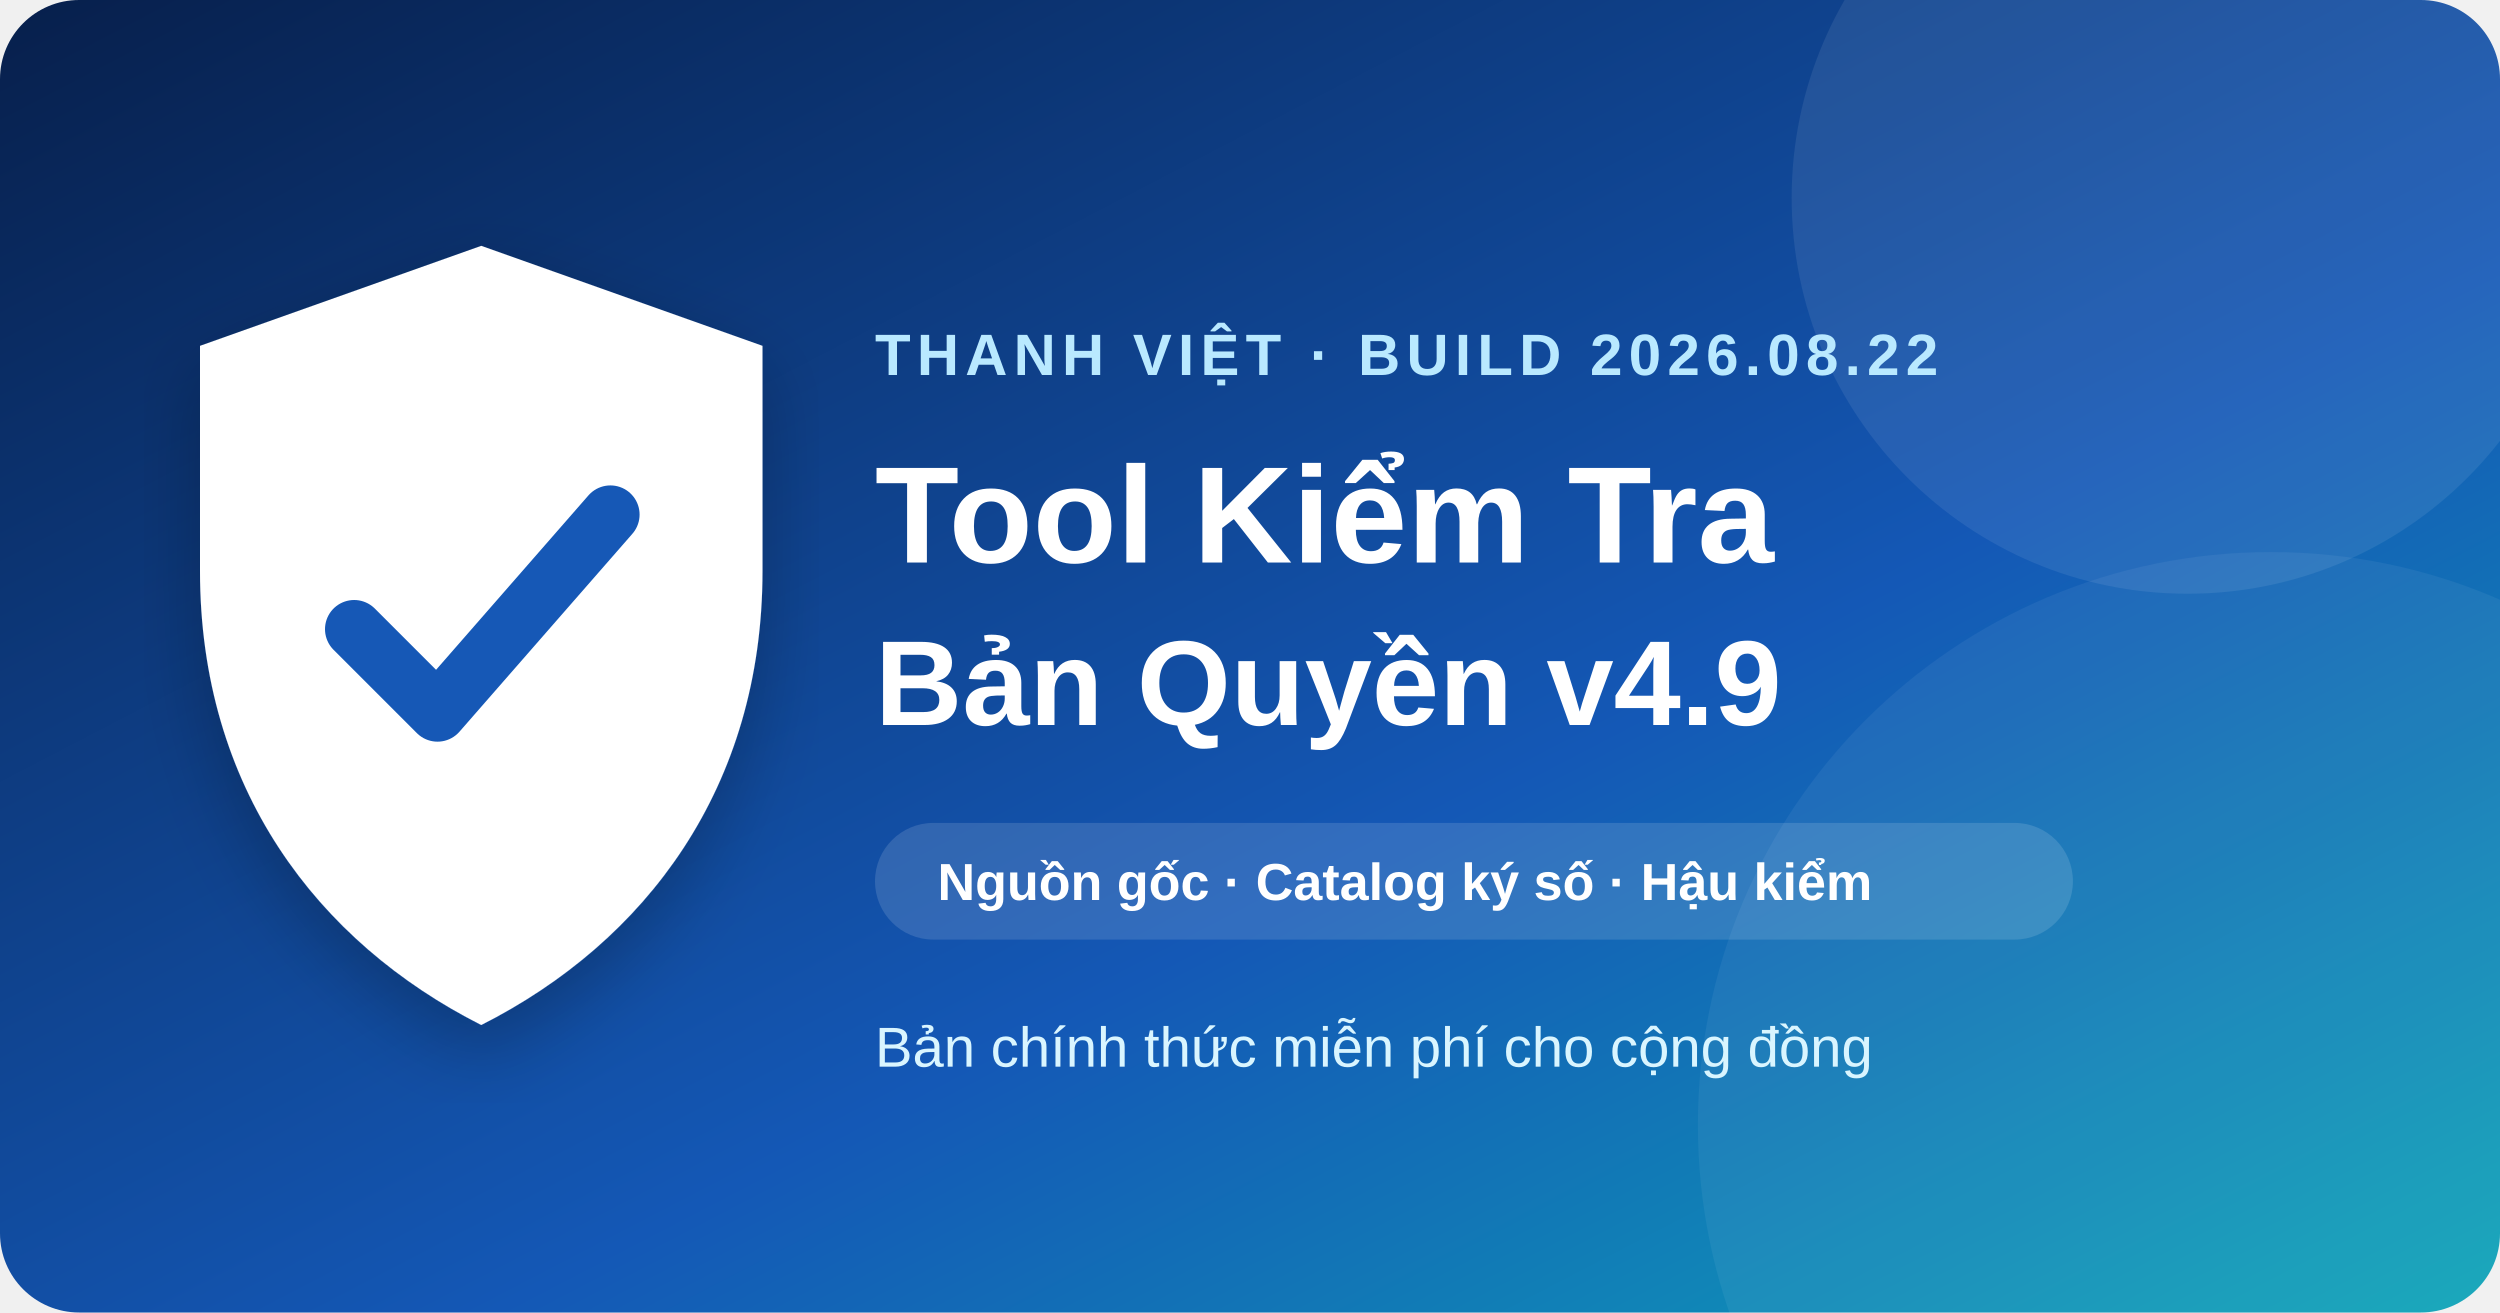
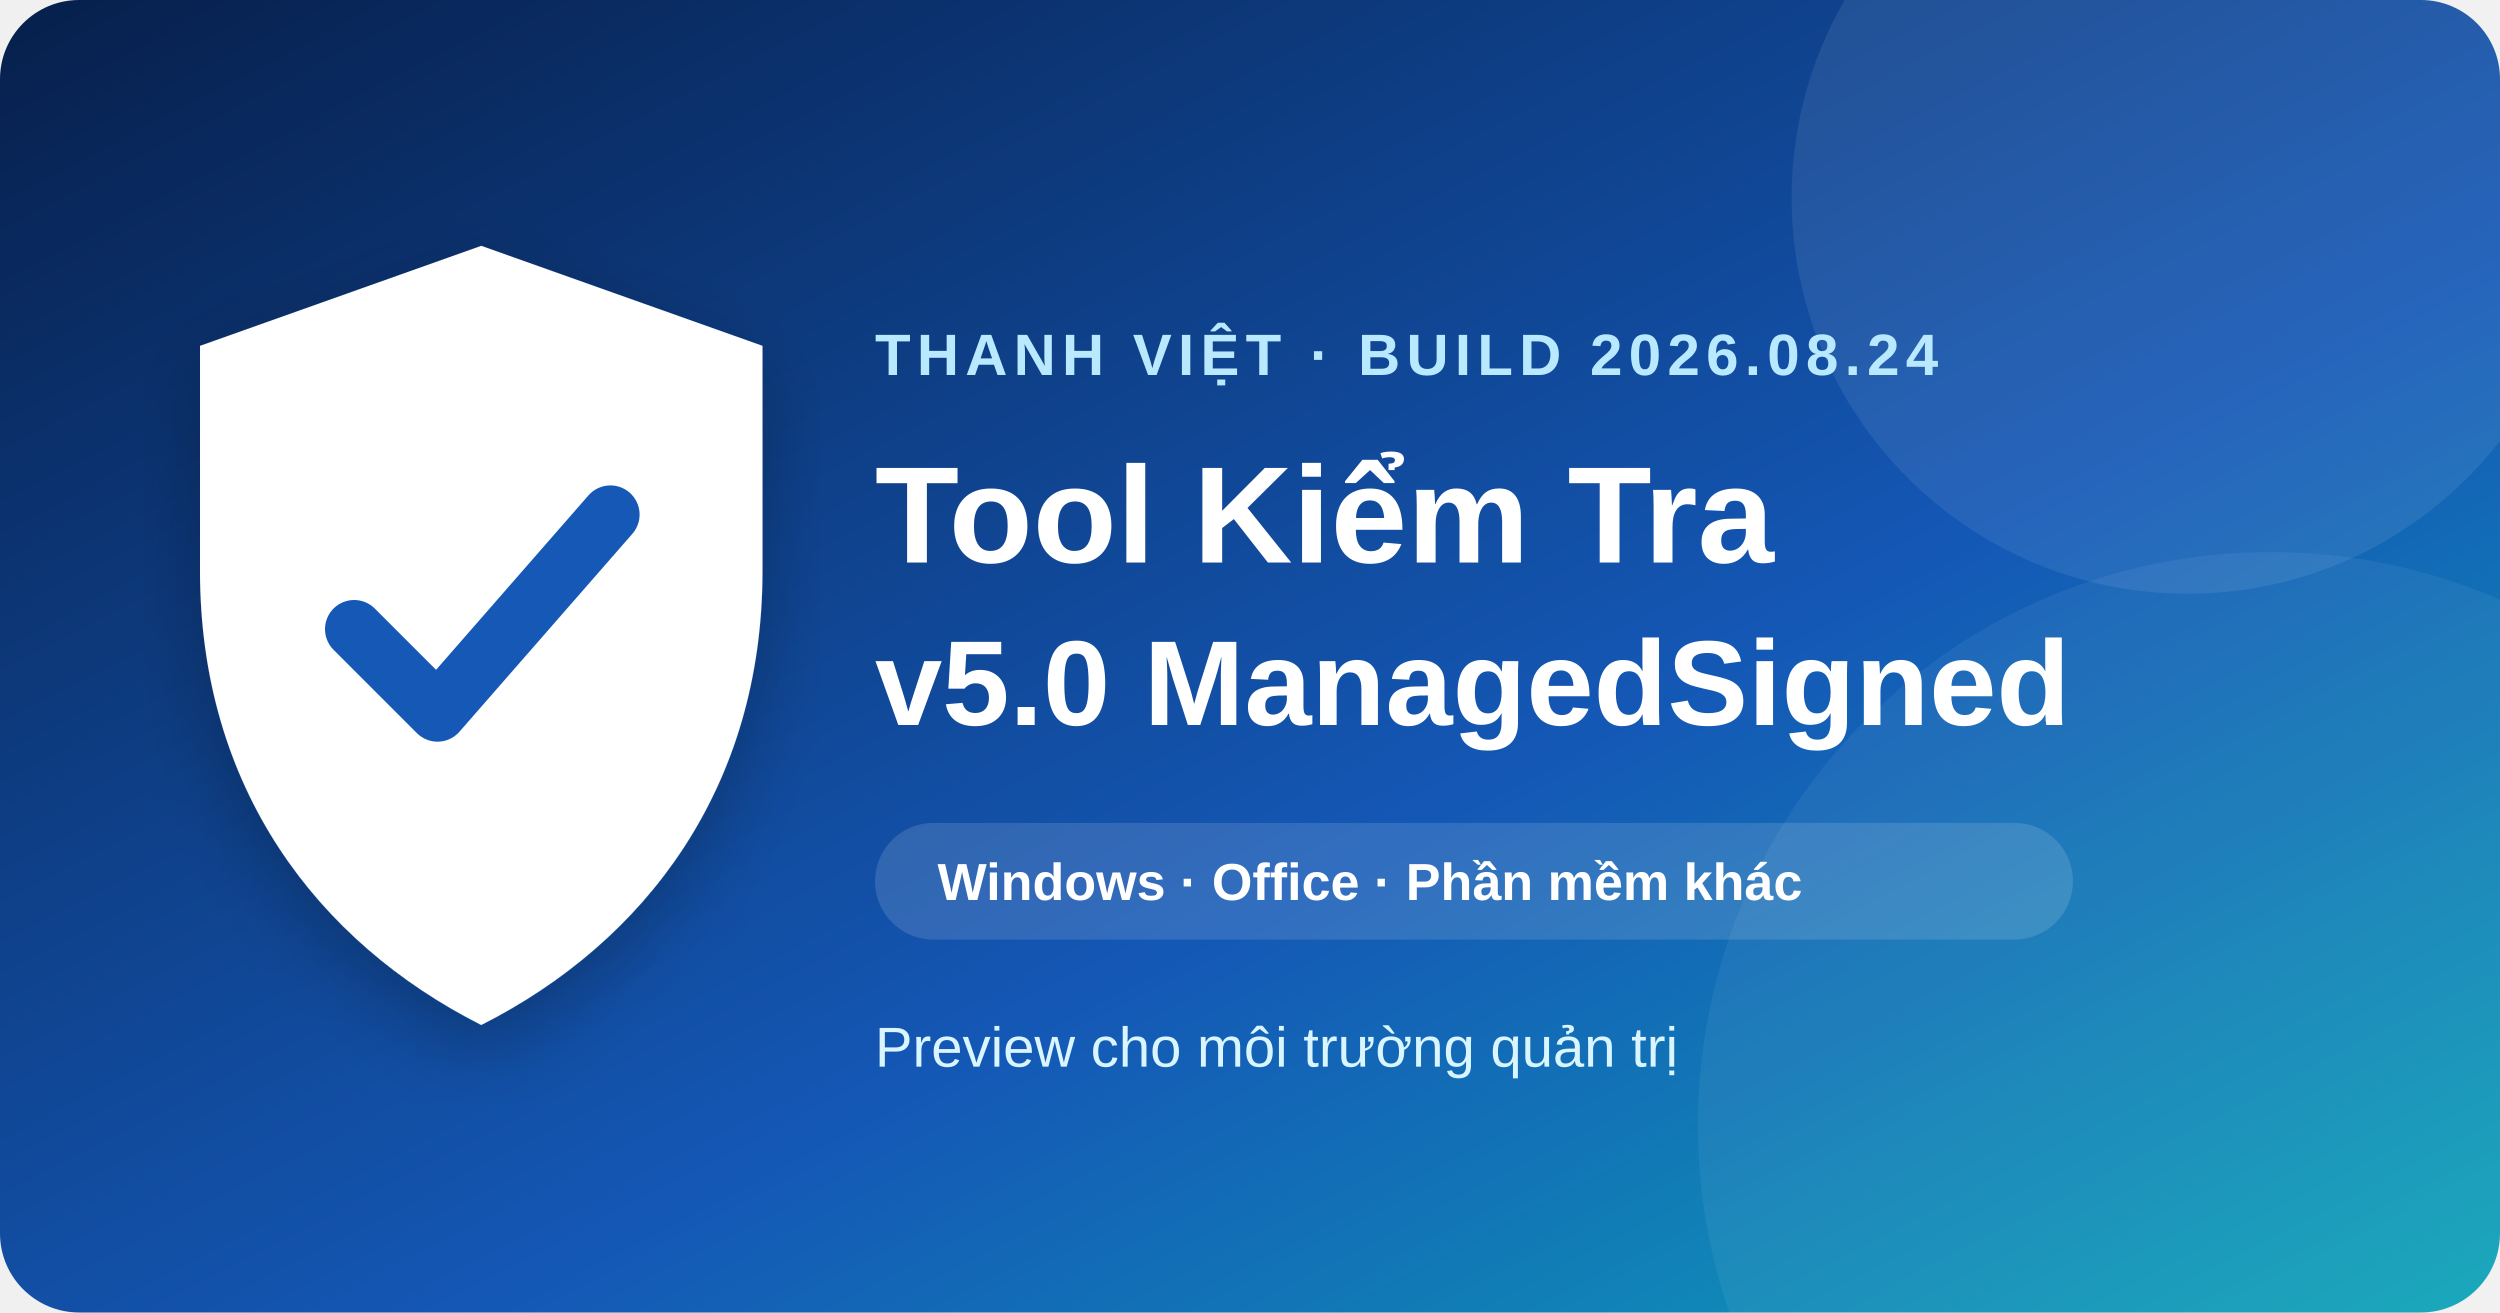
<svg xmlns="http://www.w3.org/2000/svg" width="1200" height="630" viewBox="0 0 1200 630" role="img" aria-labelledby="title desc">
  <defs>
    <linearGradient id="bg" x1="0" y1="0" x2="1" y2="1">
      <stop stop-color="#071f4b" />
      <stop offset=".6" stop-color="#1458b6" />
      <stop offset="1" stop-color="#0ea5b7" />
    </linearGradient>
    <filter id="shadow">
      <feDropShadow dx="0" dy="14" stdDeviation="18" flood-opacity=".24" />
    </filter>
  </defs>
  <rect width="1200" height="630" rx="38" fill="url(#bg)" />
  <circle cx="1050" cy="95" r="190" fill="#fff" opacity=".08" />
  <circle cx="1090" cy="540" r="275" fill="#fff" opacity=".055" />
  <g transform="translate(86 118)" filter="url(#shadow)">
    <path d="M145 0 280 48v108c0 104-56 178-135 218C66 334 10 260 10 156V48Z" fill="#fff" />
    <path d="m84 184 40 40 83-95" fill="none" stroke="#1458b6" stroke-width="28" stroke-linecap="round" stroke-linejoin="round" />
  </g>
-   <text x="420" y="180" fill="#b9e9ff" font-family="Segoe UI,Arial,sans-serif" font-size="28" font-weight="700" letter-spacing="3">THANH VIỆT · BUILD 2026.08.22</text>
+   <text x="420" y="180" fill="#b9e9ff" font-family="Segoe UI,Arial,sans-serif" font-size="28" font-weight="700" letter-spacing="3">THANH VIỆT · BUILD 2026.08.24</text>
  <text x="420" y="270" fill="#fff" font-family="Segoe UI,Arial,sans-serif" font-size="66" font-weight="800">Tool Kiểm Tra</text>
-   <text x="420" y="348" fill="#fff" font-family="Segoe UI,Arial,sans-serif" font-size="58" font-weight="740">Bản Quyền v4.9</text>
+   <text x="420" y="348" fill="#fff" font-family="Segoe UI,Arial,sans-serif" font-size="58" font-weight="740">v5.0 ManagedSigned</text>
  <rect x="420" y="395" width="575" height="56" rx="28" fill="#fff" opacity=".13" />
-   <text x="450" y="432" fill="#fff" font-family="Segoe UI,Arial,sans-serif" font-size="25" font-weight="650">Nguồn gốc · Catalog ký số · Hậu kiểm</text>
-   <text x="420" y="512" fill="#d9f5ff" font-family="Segoe UI,Arial,sans-serif" font-size="27">Bản chính thức miễn phí cho cộng đồng</text>
+   <text x="450" y="432" fill="#fff" font-family="Segoe UI,Arial,sans-serif" font-size="25" font-weight="650">Windows · Office · Phần mềm khác</text>
+   <text x="420" y="512" fill="#d9f5ff" font-family="Segoe UI,Arial,sans-serif" font-size="27">Preview cho môi trường quản trị</text>
</svg>
